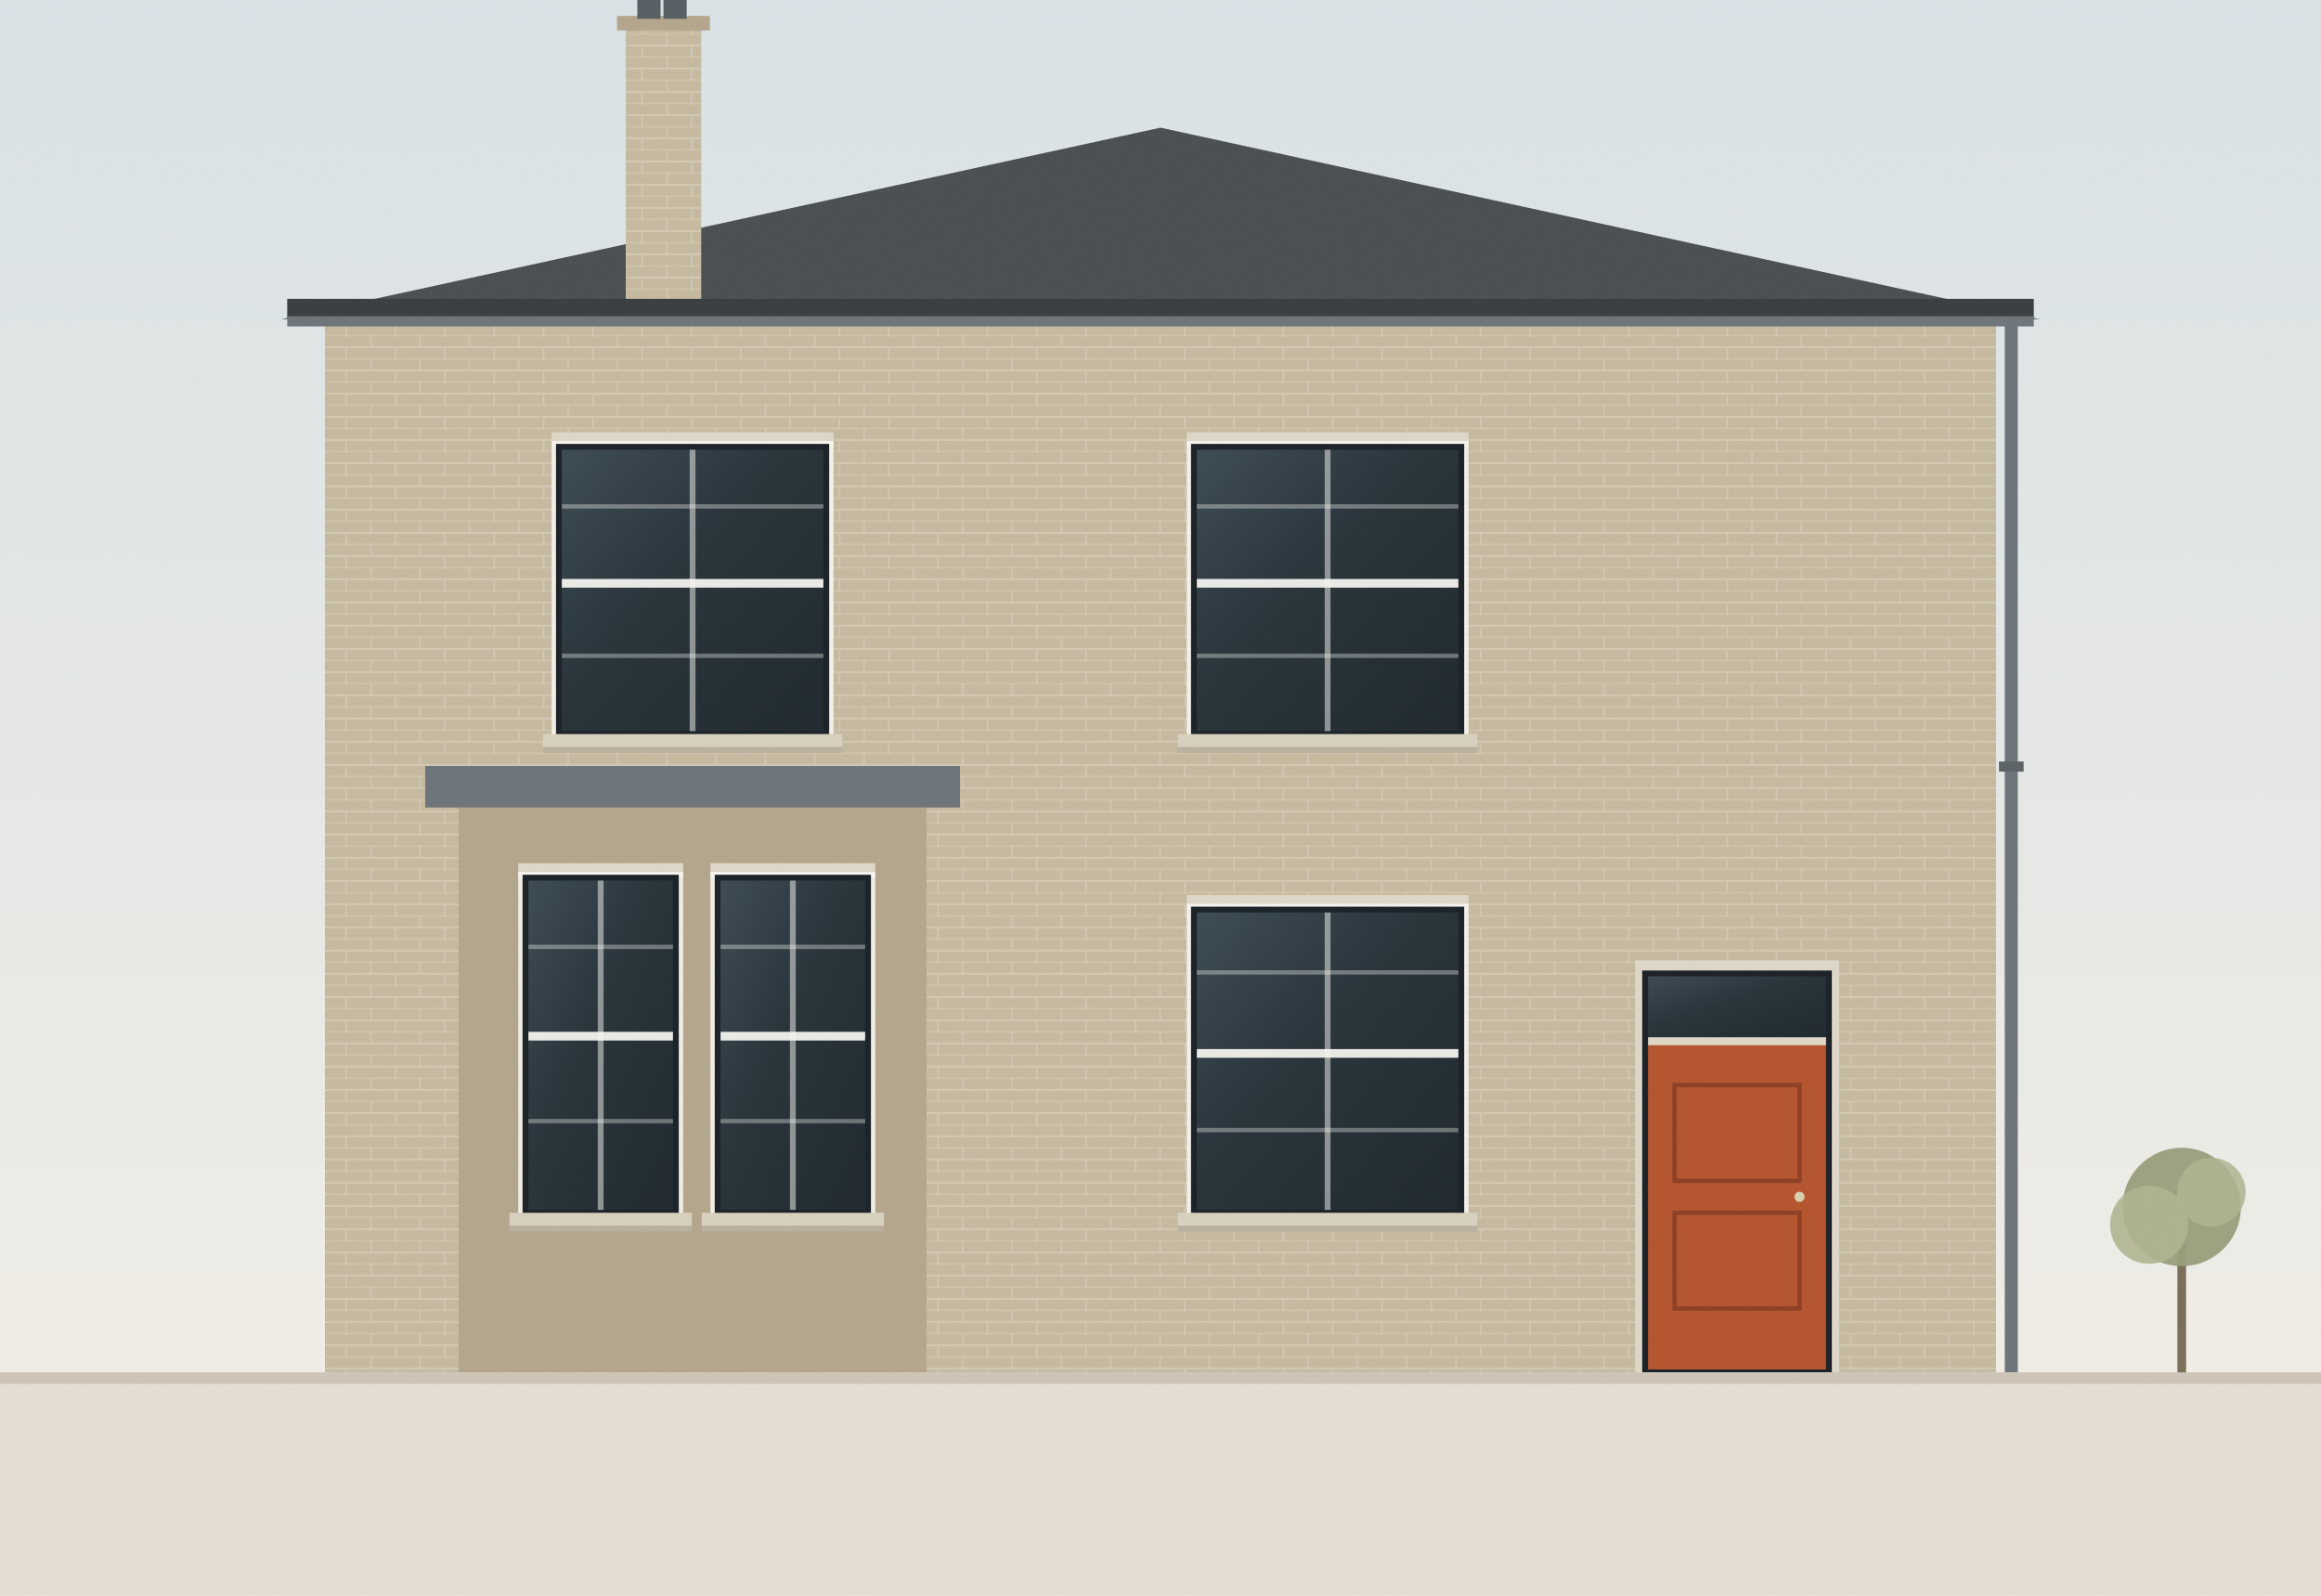
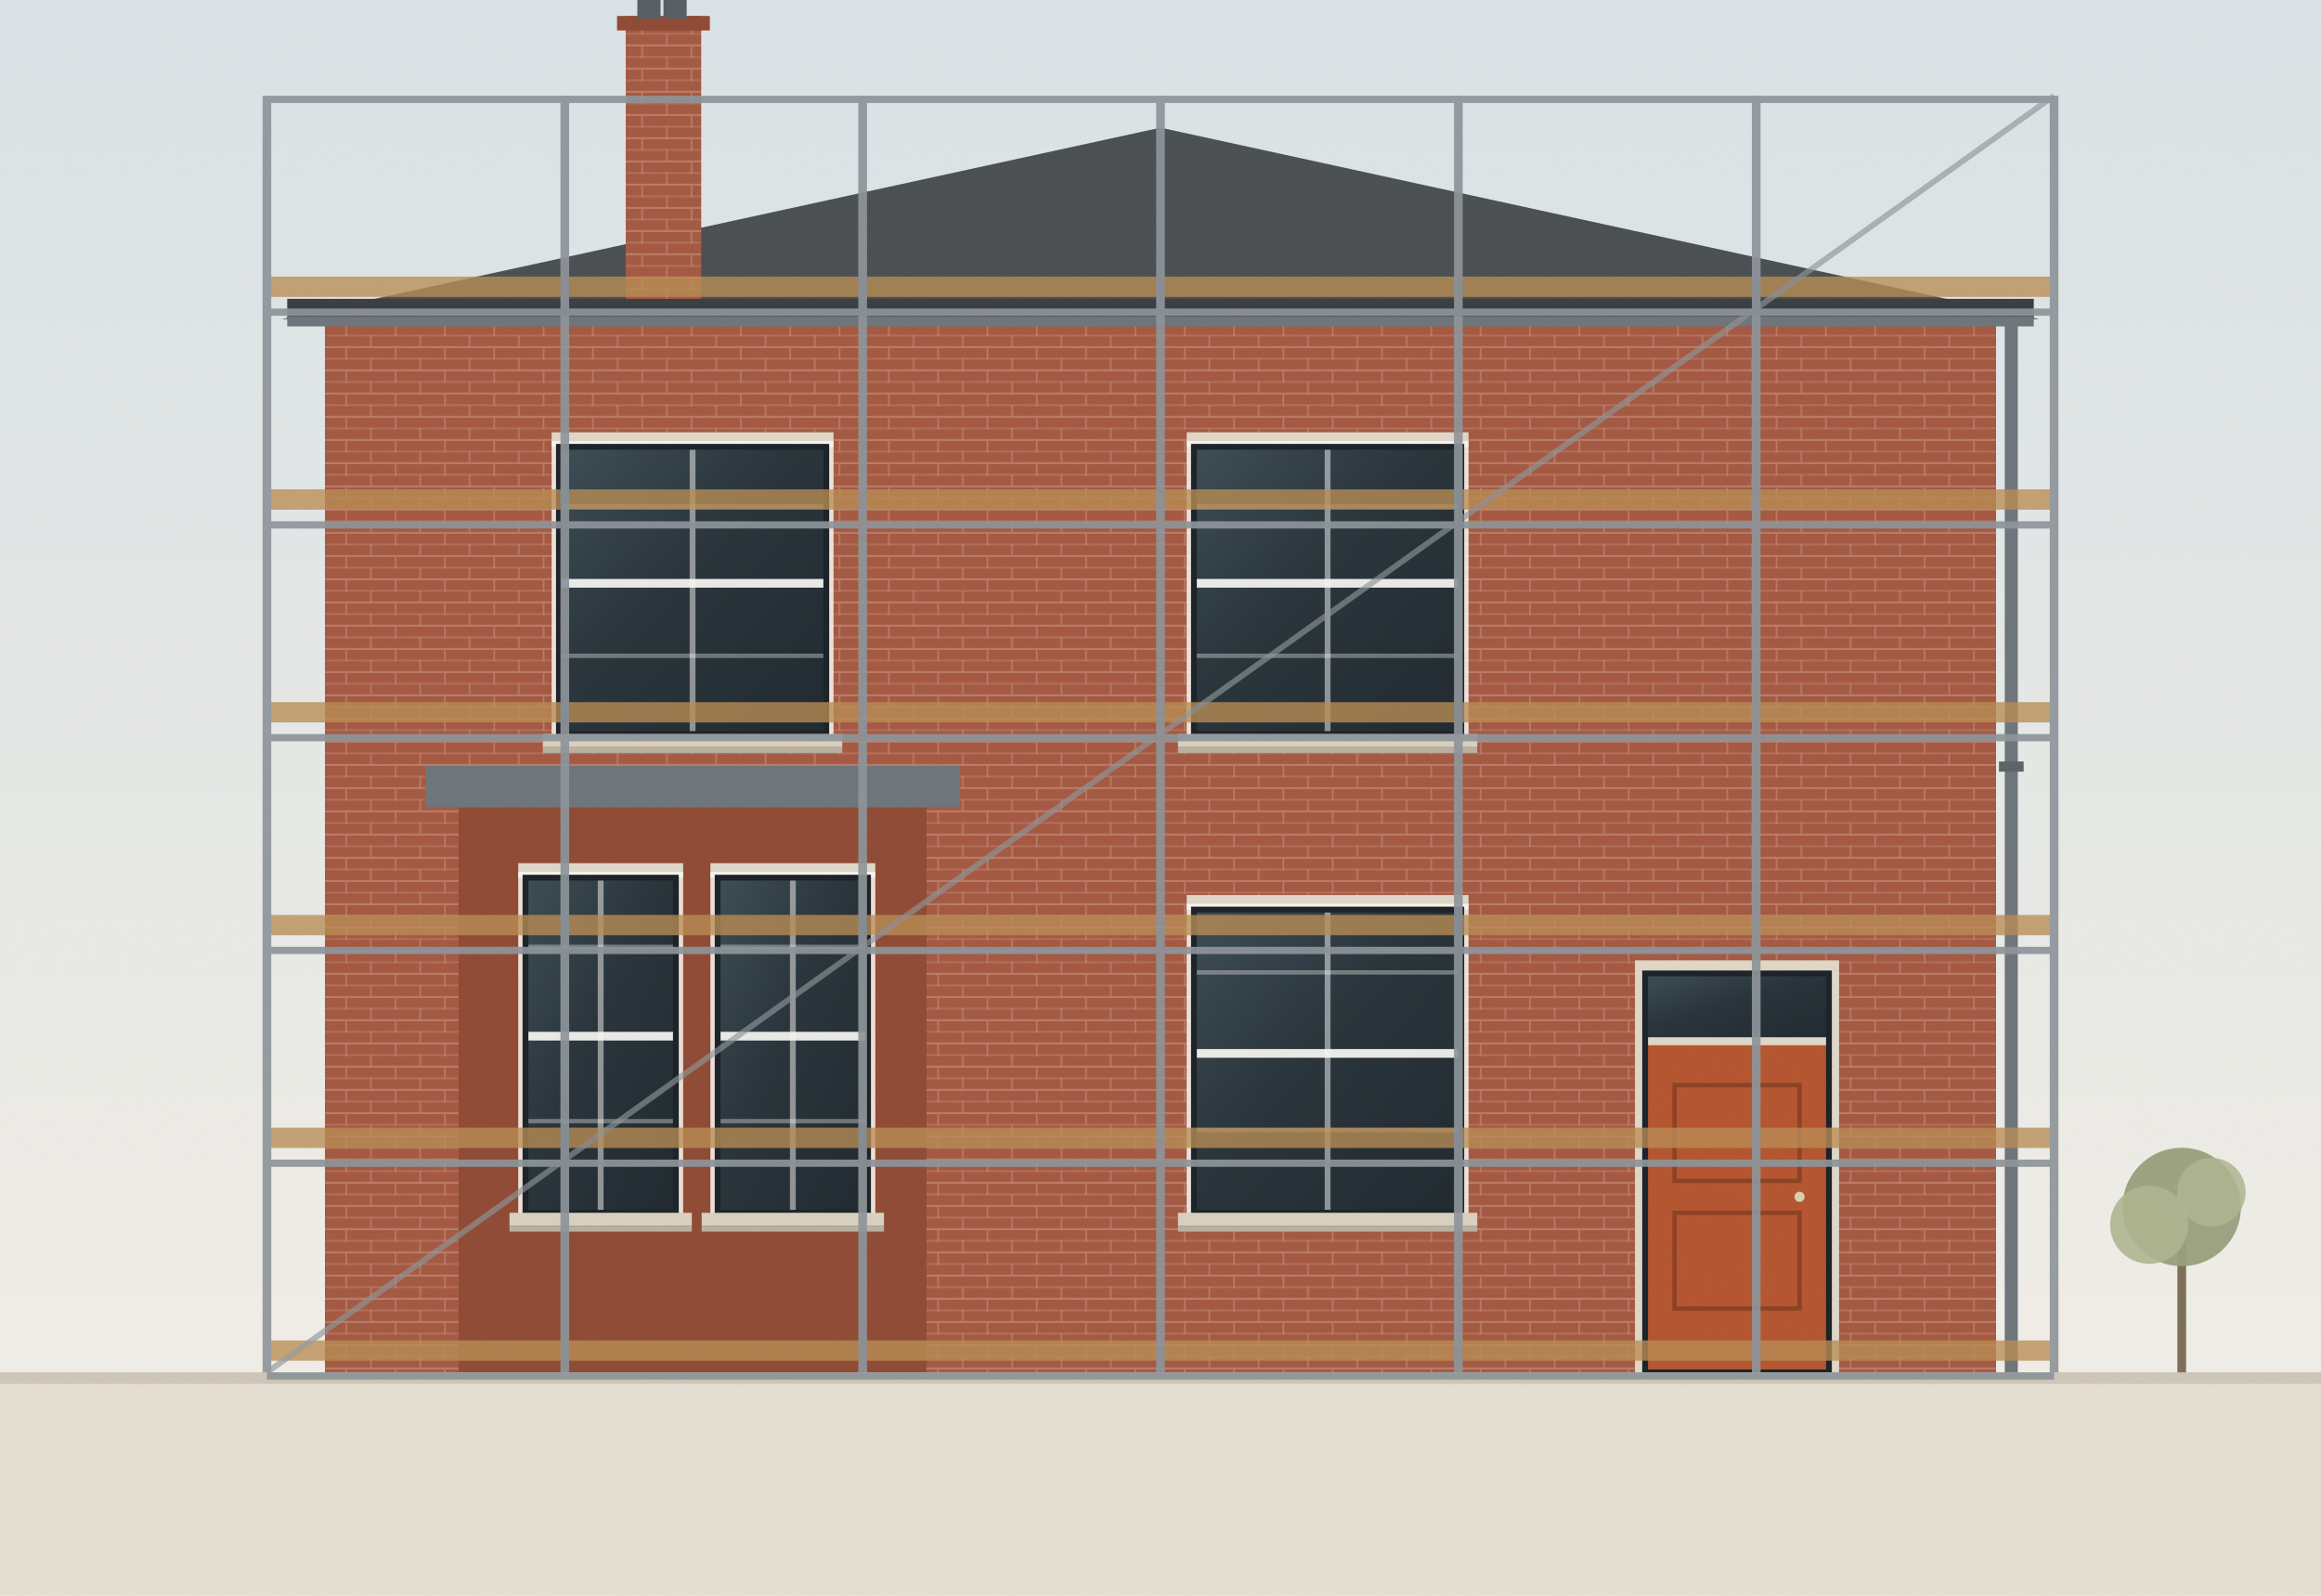
<svg xmlns="http://www.w3.org/2000/svg" viewBox="0 0 1600 1100" width="1600" height="1100" role="img">
  <defs>
    <linearGradient id="sky" x1="0" y1="0" x2="0" y2="1">
      <stop offset="0%" stop-color="#d9e2e6" />
      <stop offset="100%" stop-color="#f4efe6" />
    </linearGradient>
    <linearGradient id="glassGrad" x1="0" y1="0" x2="1" y2="1">
      <stop offset="0%" stop-color="#3d4c55" />
      <stop offset="45%" stop-color="#28333a" />
      <stop offset="100%" stop-color="#1f292f" />
    </linearGradient>
    <linearGradient id="groundGrad" x1="0" y1="0" x2="0" y2="1">
      <stop offset="0%" stop-color="#a8ae87" />
      <stop offset="100%" stop-color="#8f9670" />
    </linearGradient>
-     <filter id="grain-465" x="0" y="0" width="100%" height="100%">
-       <feTurbulence type="fractalNoise" baseFrequency="0.9" numOctaves="3" seed="465" result="n" />
+     <filter id="grain-780" x="0" y="0" width="100%" height="100%">
+       <feTurbulence type="fractalNoise" baseFrequency="0.9" numOctaves="3" seed="780" result="n" />
      <feColorMatrix in="n" type="saturate" values="0" />
      <feComponentTransfer>
        <feFuncA type="linear" slope="0.055" />
      </feComponentTransfer>
    </filter>
    <filter id="soft" x="-20%" y="-20%" width="140%" height="140%">
      <feGaussianBlur stdDeviation="18" />
    </filter>
  </defs>
  <rect width="1600" height="1100" fill="url(#sky)" />
  <path d="M194 220 L800 88 L1406 220 Z" fill="#4a4f52" />
  <g>
    <pattern id="brick-ch431" width="34" height="16" patternUnits="userSpaceOnUse">
-       <rect width="34" height="16" fill="#c9bda3" />
-       <rect width="34" height="1.4" y="14.6" fill="#ded6c4" opacity="0.75" />
-       <rect width="1.4" height="8" x="0" y="0" fill="#ded6c4" opacity="0.6" />
-       <rect width="1.4" height="8" x="17" y="7" fill="#ded6c4" opacity="0.6" />
-       <rect width="34" height="1.4" y="6.6" fill="#ded6c4" opacity="0.45" />
+       <rect width="34" height="16" fill="#a85c43" />
+       <rect width="34" height="1.4" y="14.6" fill="#c99381" opacity="0.75" />
+       <rect width="1.4" height="8" x="0" y="0" fill="#c99381" opacity="0.6" />
+       <rect width="1.4" height="8" x="17" y="7" fill="#c99381" opacity="0.6" />
+       <rect width="34" height="1.4" y="6.6" fill="#c99381" opacity="0.45" />
    </pattern>
    <rect x="431.36" y="11" width="52" height="209" fill="url(#brick-ch431)" />
-     <rect x="431.36" y="11" width="52" height="209" fill="#b3a68c" opacity="0.18" />
+     <rect x="431.36" y="11" width="52" height="209" fill="#8f4a35" opacity="0.18" />
  </g>
-   <rect x="425.36" y="11" width="64" height="10" fill="#b3a68c" />
+   <rect x="425.36" y="11" width="64" height="10" fill="#8f4a35" />
  <rect x="439.36" y="-5" width="16" height="18" fill="#575e63" />
  <rect x="457.36" y="-5" width="16" height="18" fill="#575e63" />
  <g>
    <pattern id="brick-house" width="34" height="16" patternUnits="userSpaceOnUse">
-       <rect width="34" height="16" fill="#c9bda3" />
-       <rect width="34" height="1.4" y="14.6" fill="#ded6c4" opacity="0.75" />
-       <rect width="1.4" height="8" x="0" y="0" fill="#ded6c4" opacity="0.6" />
-       <rect width="1.4" height="8" x="17" y="7" fill="#ded6c4" opacity="0.6" />
-       <rect width="34" height="1.4" y="6.6" fill="#ded6c4" opacity="0.45" />
+       <rect width="34" height="16" fill="#a85c43" />
+       <rect width="34" height="1.4" y="14.6" fill="#c99381" opacity="0.75" />
+       <rect width="1.4" height="8" x="0" y="0" fill="#c99381" opacity="0.6" />
+       <rect width="1.4" height="8" x="17" y="7" fill="#c99381" opacity="0.6" />
+       <rect width="34" height="1.4" y="6.6" fill="#c99381" opacity="0.45" />
    </pattern>
    <rect x="224" y="220" width="1152" height="726" fill="url(#brick-house)" />
-     <rect x="224" y="220" width="1152" height="726" fill="#b3a68c" opacity="0.18" />
+     <rect x="224" y="220" width="1152" height="726" fill="#8f4a35" opacity="0.18" />
  </g>
  <g>
    <rect x="198" y="206" width="1204" height="14" fill="#3a3e41" />
    <rect x="198" y="218" width="1204" height="7" fill="#6d747a" />
    <rect x="1382" y="220" width="9" height="726" fill="#6d747a" />
    <rect x="1378" y="524.92" width="17" height="7" fill="#5c6367" />
  </g>
-   <rect x="316.16" y="550" width="322.56" height="396" fill="#b3a68c" />
+   <rect x="316.16" y="550" width="322.56" height="396" fill="#8f4a35" />
  <rect x="293.12" y="528" width="368.64" height="28.6" fill="#6d747a" />
  <g>
    <rect x="357.24" y="595" width="113.68" height="10" fill="#ded6c6" />
    <rect x="357.24" y="601" width="113.68" height="239" fill="#faf8f4" opacity="0.85" />
    <rect x="362.24" y="605" width="103.68" height="231" fill="url(#glassGrad)" />
    <rect x="362.24" y="711.26" width="103.68" height="6" fill="#faf8f4" opacity="0.92" />
    <rect x="412.08" y="605" width="4" height="231" fill="#faf8f4" opacity="0.5" />
    <rect x="362.24" y="651.2" width="103.68" height="3" fill="#faf8f4" opacity="0.35" />
    <rect x="362.24" y="771.32" width="103.68" height="3" fill="#faf8f4" opacity="0.35" />
    <rect x="362.24" y="605" width="103.68" height="231" fill="none" stroke="#1b2227" stroke-width="4" />
    <rect x="351.24" y="836" width="125.68" height="9" fill="#d8d0be" />
    <rect x="351.24" y="845" width="125.68" height="4" fill="#b9b0a0" />
  </g>
  <g>
    <rect x="489.72" y="595" width="113.68" height="10" fill="#ded6c6" />
    <rect x="489.72" y="601" width="113.68" height="239" fill="#faf8f4" opacity="0.85" />
    <rect x="494.72" y="605" width="103.68" height="231" fill="url(#glassGrad)" />
    <rect x="494.72" y="711.26" width="103.68" height="6" fill="#faf8f4" opacity="0.92" />
    <rect x="544.56" y="605" width="4" height="231" fill="#faf8f4" opacity="0.5" />
    <rect x="494.72" y="651.2" width="103.68" height="3" fill="#faf8f4" opacity="0.35" />
    <rect x="494.72" y="771.32" width="103.68" height="3" fill="#faf8f4" opacity="0.35" />
    <rect x="494.72" y="605" width="103.68" height="231" fill="none" stroke="#1b2227" stroke-width="4" />
    <rect x="483.72" y="836" width="125.68" height="9" fill="#d8d0be" />
    <rect x="483.72" y="845" width="125.68" height="4" fill="#b9b0a0" />
  </g>
  <g>
    <rect x="380.28" y="298" width="194.32" height="10" fill="#ded6c6" />
    <rect x="380.28" y="304" width="194.32" height="206" fill="#faf8f4" opacity="0.85" />
    <rect x="385.28" y="308" width="184.32" height="198" fill="url(#glassGrad)" />
    <rect x="385.28" y="399.08" width="184.32" height="6" fill="#faf8f4" opacity="0.92" />
    <rect x="475.44" y="308" width="4" height="198" fill="#faf8f4" opacity="0.5" />
    <rect x="385.28" y="347.6" width="184.32" height="3" fill="#faf8f4" opacity="0.35" />
    <rect x="385.28" y="450.56" width="184.32" height="3" fill="#faf8f4" opacity="0.35" />
    <rect x="385.28" y="308" width="184.32" height="198" fill="none" stroke="#1b2227" stroke-width="4" />
    <rect x="374.28" y="506" width="206.32" height="9" fill="#d8d0be" />
    <rect x="374.28" y="515" width="206.32" height="4" fill="#b9b0a0" />
  </g>
  <g>
    <rect x="818.04" y="298" width="194.32" height="10" fill="#ded6c6" />
    <rect x="818.04" y="304" width="194.32" height="206" fill="#faf8f4" opacity="0.85" />
    <rect x="823.04" y="308" width="184.32" height="198" fill="url(#glassGrad)" />
    <rect x="823.04" y="399.08" width="184.32" height="6" fill="#faf8f4" opacity="0.92" />
    <rect x="913.2" y="308" width="4" height="198" fill="#faf8f4" opacity="0.5" />
    <rect x="823.04" y="347.6" width="184.32" height="3" fill="#faf8f4" opacity="0.35" />
    <rect x="823.04" y="450.56" width="184.32" height="3" fill="#faf8f4" opacity="0.35" />
    <rect x="823.04" y="308" width="184.32" height="198" fill="none" stroke="#1b2227" stroke-width="4" />
    <rect x="812.04" y="506" width="206.32" height="9" fill="#d8d0be" />
    <rect x="812.04" y="515" width="206.32" height="4" fill="#b9b0a0" />
  </g>
  <g>
    <rect x="818.04" y="617" width="194.32" height="10" fill="#ded6c6" />
    <rect x="818.04" y="623" width="194.32" height="217" fill="#faf8f4" opacity="0.85" />
    <rect x="823.04" y="627" width="184.32" height="209" fill="url(#glassGrad)" />
    <rect x="823.04" y="723.14" width="184.32" height="6" fill="#faf8f4" opacity="0.92" />
    <rect x="913.2" y="627" width="4" height="209" fill="#faf8f4" opacity="0.5" />
    <rect x="823.04" y="668.8" width="184.32" height="3" fill="#faf8f4" opacity="0.35" />
    <rect x="823.04" y="777.48" width="184.32" height="3" fill="#faf8f4" opacity="0.35" />
    <rect x="823.04" y="627" width="184.32" height="209" fill="none" stroke="#1b2227" stroke-width="4" />
    <rect x="812.04" y="836" width="206.32" height="9" fill="#d8d0be" />
    <rect x="812.04" y="845" width="206.32" height="4" fill="#b9b0a0" />
  </g>
  <g>
    <rect x="1127.08" y="662" width="140.72" height="284" fill="#ded6c6" />
    <rect x="1134.08" y="671" width="126.72" height="44" fill="url(#glassGrad)" />
    <rect x="1134.08" y="720.5" width="126.72" height="225.5" fill="#b4552f" />
    <rect x="1154.355" y="748" width="86.17" height="66" fill="none" stroke="#8d4023" stroke-width="3" />
    <rect x="1154.355" y="836" width="86.17" height="66" fill="none" stroke="#8d4023" stroke-width="3" />
    <circle cx="1240.525" cy="825" r="3.5" fill="#d8cfae" />
    <rect x="1134.08" y="671" width="126.72" height="275" fill="none" stroke="#1b2227" stroke-width="4" />
    <rect x="1120.08" y="946" width="154.72" height="10" fill="#cdc5b4" />
  </g>
  <rect x="0" y="946" width="1600" height="154" fill="#e4ded1" />
  <rect x="0" y="946" width="1600" height="8" fill="#cec5b8" />
  <g opacity="0.9">
    <rect x="1501" y="832" width="6" height="114" fill="#6f6047" />
    <circle cx="1504" cy="832" r="40.8" fill="#8f9670" opacity="0.95" />
    <circle cx="1481.56" cy="844.24" r="26.928" fill="#a8ae87" opacity="0.9" />
    <circle cx="1524.4" cy="821.8" r="23.664" fill="#a8ae87" opacity="0.85" />
  </g>
-   <rect width="1600" height="1100" filter="url(#grain-465)" opacity="0.5" />
+   <g opacity="0.92">
+     <rect x="184" y="66" width="1232" height="5" fill="#8d9499" />
+     <rect x="184" y="44" width="1232" height="14" fill="#b98c52" opacity="0" />
+     <rect x="184" y="212.667" width="1232" height="5" fill="#8d9499" />
+     <rect x="184" y="190.667" width="1232" height="14" fill="#b98c52" opacity="0.85" />
+     <rect x="184" y="359.333" width="1232" height="5" fill="#8d9499" />
+     <rect x="184" y="337.333" width="1232" height="14" fill="#b98c52" opacity="0.85" />
+     <rect x="184" y="506" width="1232" height="5" fill="#8d9499" />
+     <rect x="184" y="484" width="1232" height="14" fill="#b98c52" opacity="0.85" />
+     <rect x="184" y="652.667" width="1232" height="5" fill="#8d9499" />
+     <rect x="184" y="630.667" width="1232" height="14" fill="#b98c52" opacity="0.85" />
+     <rect x="184" y="799.333" width="1232" height="5" fill="#8d9499" />
+     <rect x="184" y="777.333" width="1232" height="14" fill="#b98c52" opacity="0.85" />
+     <rect x="184" y="946" width="1232" height="5" fill="#8d9499" />
+     <rect x="184" y="924" width="1232" height="14" fill="#b98c52" opacity="0.85" />
+     <rect x="181" y="66" width="6" height="880" fill="#8d9499" />
+     <rect x="386.333" y="66" width="6" height="880" fill="#8d9499" />
+     <rect x="591.667" y="66" width="6" height="880" fill="#8d9499" />
+     <rect x="797" y="66" width="6" height="880" fill="#8d9499" />
+     <rect x="1002.333" y="66" width="6" height="880" fill="#8d9499" />
+     <rect x="1207.667" y="66" width="6" height="880" fill="#8d9499" />
+     <rect x="1413" y="66" width="6" height="880" fill="#8d9499" />
+     <path d="M184 946 L1416 66" stroke="#8d9499" stroke-width="4" opacity="0.7" />
+   </g>
+   <rect width="1600" height="1100" filter="url(#grain-780)" opacity="0.5" />
</svg>
